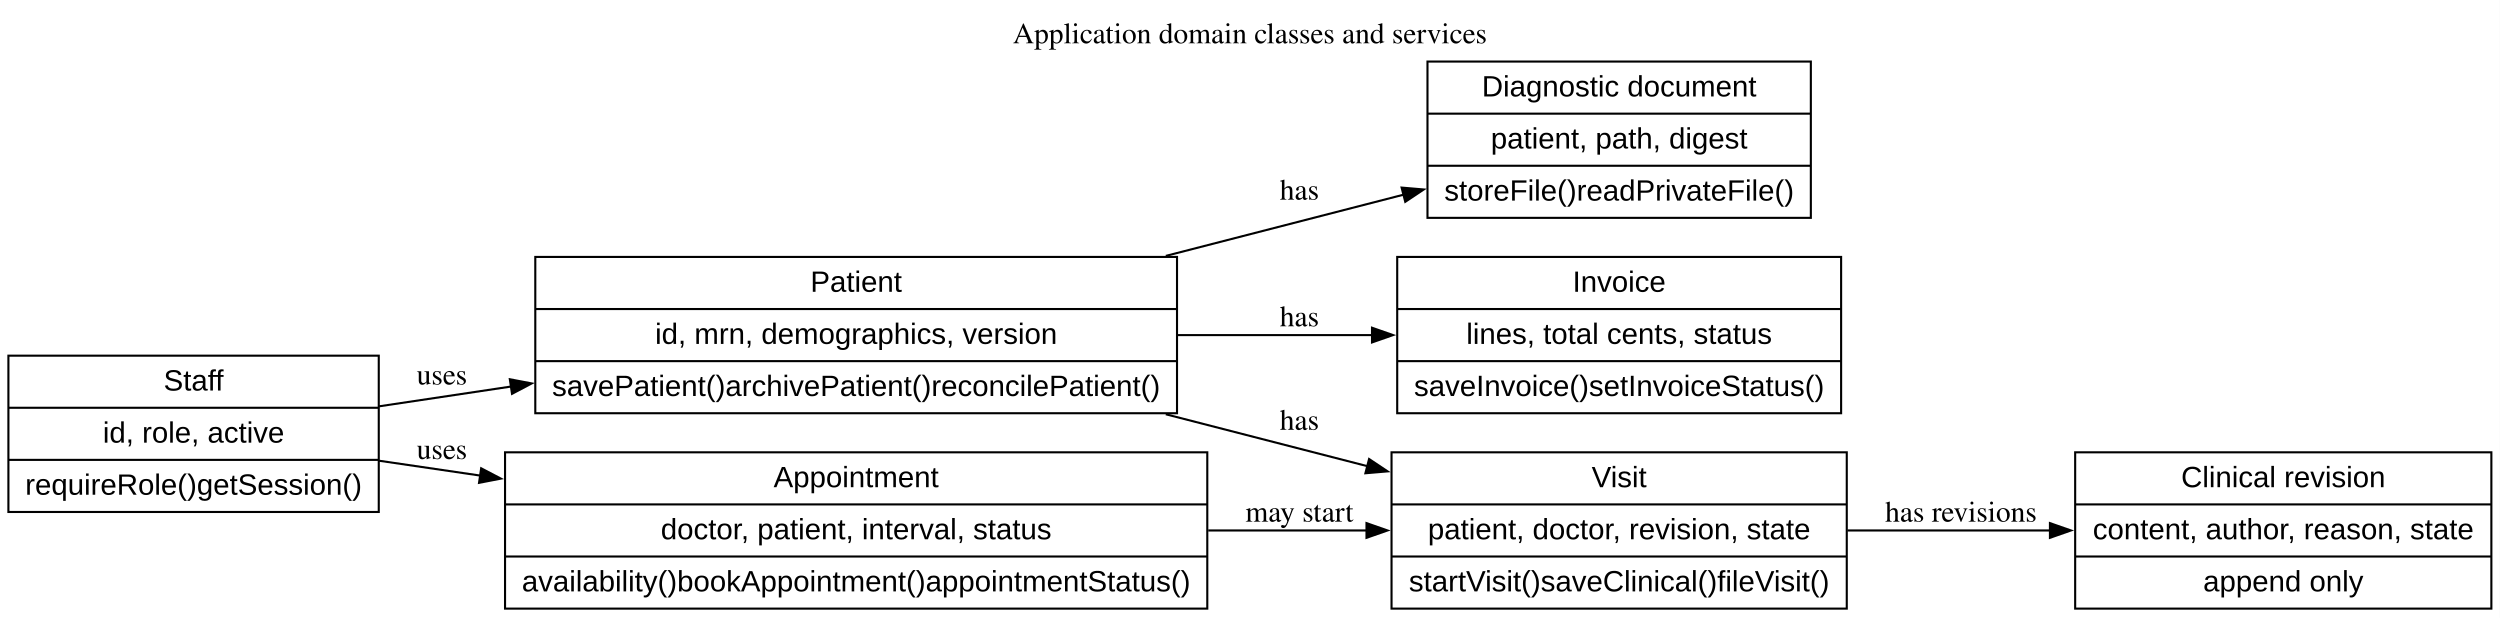
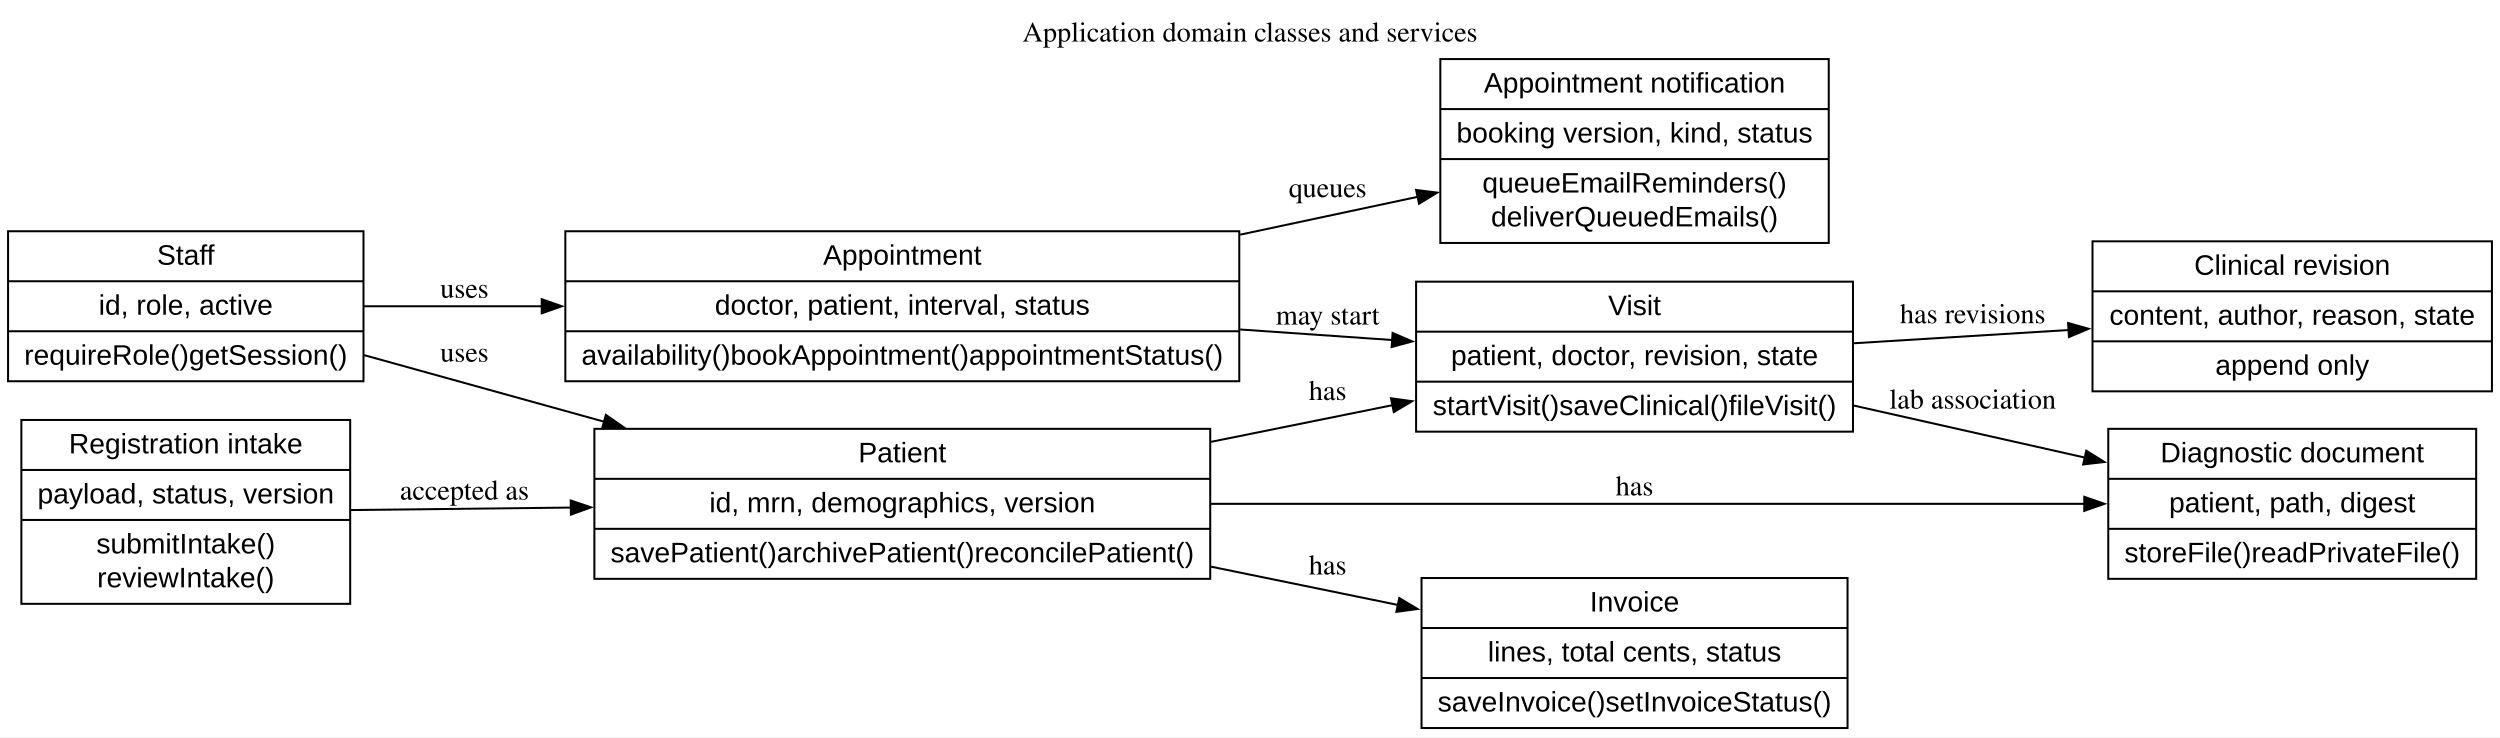
- <svg xmlns="http://www.w3.org/2000/svg" width="1190pt" height="294pt" viewBox="0.00 0.00 1190.00 294.00">
-   <g id="graph0" class="graph" transform="scale(1 1) rotate(0) translate(4 290.2)">
-     <polygon fill="white" stroke="none" points="-4,4 -4,-290.2 1185.89,-290.2 1185.89,4 -4,4" />
-     <text xml:space="preserve" text-anchor="middle" x="590.95" y="-269.6" font-family="Times,serif" font-size="14.00">Application domain classes and services</text>
+ <svg xmlns="http://www.w3.org/2000/svg" width="1240pt" height="366pt" viewBox="0.00 0.00 1240.00 366.00">
+   <g id="graph0" class="graph" transform="scale(1 1) rotate(0) translate(4 361.6)">
+     <polygon fill="white" stroke="none" points="-4,4 -4,-361.6 1236,-361.6 1236,4 -4,4" />
+     <text xml:space="preserve" text-anchor="middle" x="616" y="-341" font-family="Times,serif" font-size="14.00">Application domain classes and services</text>
    <g id="node1" class="node">
-       <polygon fill="none" stroke="black" points="0,-46.5 0,-120.9 176.29,-120.9 176.29,-46.5 0,-46.5" />
-       <text xml:space="preserve" text-anchor="middle" x="88.14" y="-104.3" font-family="Arial" font-size="14.00">Staff</text>
-       <polyline fill="none" stroke="black" points="0,-96.1 176.29,-96.1" />
-       <text xml:space="preserve" text-anchor="middle" x="88.14" y="-79.5" font-family="Arial" font-size="14.00">id, role, active</text>
-       <polyline fill="none" stroke="black" points="0,-71.3 176.29,-71.3" />
-       <text xml:space="preserve" text-anchor="middle" x="88.14" y="-54.7" font-family="Arial" font-size="14.00">requireRole()getSession()</text>
+       <polygon fill="none" stroke="black" points="0,-172.5 0,-246.9 176.29,-246.9 176.29,-172.5 0,-172.5" />
+       <text xml:space="preserve" text-anchor="middle" x="88.14" y="-230.3" font-family="Arial" font-size="14.00">Staff</text>
+       <polyline fill="none" stroke="black" points="0,-222.1 176.29,-222.1" />
+       <text xml:space="preserve" text-anchor="middle" x="88.14" y="-205.5" font-family="Arial" font-size="14.00">id, role, active</text>
+       <polyline fill="none" stroke="black" points="0,-197.3 176.29,-197.3" />
+       <text xml:space="preserve" text-anchor="middle" x="88.14" y="-180.7" font-family="Arial" font-size="14.00">requireRole()getSession()</text>
    </g>
    <g id="node2" class="node">
-       <polygon fill="none" stroke="black" points="250.8,-93.5 250.8,-167.9 556.26,-167.9 556.26,-93.5 250.8,-93.5" />
-       <text xml:space="preserve" text-anchor="middle" x="403.53" y="-151.3" font-family="Arial" font-size="14.00">Patient</text>
-       <polyline fill="none" stroke="black" points="250.8,-143.1 556.26,-143.1" />
-       <text xml:space="preserve" text-anchor="middle" x="403.53" y="-126.5" font-family="Arial" font-size="14.00">id, mrn, demographics, version</text>
-       <polyline fill="none" stroke="black" points="250.8,-118.3 556.26,-118.3" />
-       <text xml:space="preserve" text-anchor="middle" x="403.53" y="-101.7" font-family="Arial" font-size="14.00">savePatient()archivePatient()reconcilePatient()</text>
+       <polygon fill="none" stroke="black" points="290.81,-74.5 290.81,-148.9 596.27,-148.9 596.27,-74.5 290.81,-74.5" />
+       <text xml:space="preserve" text-anchor="middle" x="443.54" y="-132.3" font-family="Arial" font-size="14.00">Patient</text>
+       <polyline fill="none" stroke="black" points="290.81,-124.1 596.27,-124.1" />
+       <text xml:space="preserve" text-anchor="middle" x="443.54" y="-107.5" font-family="Arial" font-size="14.00">id, mrn, demographics, version</text>
+       <polyline fill="none" stroke="black" points="290.81,-99.3 596.27,-99.3" />
+       <text xml:space="preserve" text-anchor="middle" x="443.54" y="-82.7" font-family="Arial" font-size="14.00">savePatient()archivePatient()reconcilePatient()</text>
    </g>
    <g id="edge1" class="edge">
-       <path fill="none" stroke="black" d="M176.44,-96.79C196.1,-99.74 217.6,-102.96 239.26,-106.21" />
-       <polygon fill="black" stroke="black" points="238.68,-109.67 249.09,-107.69 239.72,-102.74 238.68,-109.67" />
-       <text xml:space="preserve" text-anchor="middle" x="206.34" y="-107.19" font-family="Times,serif" font-size="14.00">uses</text>
+       <path fill="none" stroke="black" d="M176.5,-185.48C212.45,-175.51 255.09,-163.68 295.59,-152.45" />
+       <polygon fill="black" stroke="black" points="296.51,-155.83 305.21,-149.78 294.64,-149.08 296.51,-155.83" />
+       <text xml:space="preserve" text-anchor="middle" x="226.35" y="-182.2" font-family="Times,serif" font-size="14.00">uses</text>
    </g>
    <g id="node3" class="node">
-       <polygon fill="none" stroke="black" points="236.4,-0.5 236.4,-74.9 570.67,-74.9 570.67,-0.5 236.4,-0.5" />
-       <text xml:space="preserve" text-anchor="middle" x="403.53" y="-58.3" font-family="Arial" font-size="14.00">Appointment</text>
-       <polyline fill="none" stroke="black" points="236.4,-50.1 570.67,-50.1" />
-       <text xml:space="preserve" text-anchor="middle" x="403.53" y="-33.5" font-family="Arial" font-size="14.00">doctor, patient, interval, status</text>
-       <polyline fill="none" stroke="black" points="236.4,-25.3 570.67,-25.3" />
-       <text xml:space="preserve" text-anchor="middle" x="403.53" y="-8.7" font-family="Arial" font-size="14.00">availability()bookAppointment()appointmentStatus()</text>
+       <polygon fill="none" stroke="black" points="276.41,-172.5 276.41,-246.9 610.68,-246.9 610.68,-172.5 276.41,-172.5" />
+       <text xml:space="preserve" text-anchor="middle" x="443.54" y="-230.3" font-family="Arial" font-size="14.00">Appointment</text>
+       <polyline fill="none" stroke="black" points="276.41,-222.1 610.68,-222.1" />
+       <text xml:space="preserve" text-anchor="middle" x="443.54" y="-205.5" font-family="Arial" font-size="14.00">doctor, patient, interval, status</text>
+       <polyline fill="none" stroke="black" points="276.41,-197.3 610.68,-197.3" />
+       <text xml:space="preserve" text-anchor="middle" x="443.54" y="-180.7" font-family="Arial" font-size="14.00">availability()bookAppointment()appointmentStatus()</text>
    </g>
    <g id="edge2" class="edge">
-       <path fill="none" stroke="black" d="M176.44,-70.89C191.74,-68.64 208.15,-66.23 224.89,-63.78" />
-       <polygon fill="black" stroke="black" points="225.04,-67.29 234.42,-62.38 224.02,-60.37 225.04,-67.29" />
-       <text xml:space="preserve" text-anchor="middle" x="206.34" y="-71.71" font-family="Times,serif" font-size="14.00">uses</text>
+       <path fill="none" stroke="black" d="M176.5,-209.7C203.44,-209.7 234.15,-209.7 264.89,-209.7" />
+       <polygon fill="black" stroke="black" points="264.7,-213.2 274.7,-209.7 264.7,-206.2 264.7,-213.2" />
+       <text xml:space="preserve" text-anchor="middle" x="226.35" y="-213.9" font-family="Times,serif" font-size="14.00">uses</text>
    </g>
    <g id="node4" class="node">
-       <polygon fill="none" stroke="black" points="658.37,-0.5 658.37,-74.9 875.06,-74.9 875.06,-0.5 658.37,-0.5" />
-       <text xml:space="preserve" text-anchor="middle" x="766.72" y="-58.3" font-family="Arial" font-size="14.00">Visit</text>
-       <polyline fill="none" stroke="black" points="658.37,-50.1 875.06,-50.1" />
-       <text xml:space="preserve" text-anchor="middle" x="766.72" y="-33.5" font-family="Arial" font-size="14.00">patient, doctor, revision, state</text>
-       <polyline fill="none" stroke="black" points="658.37,-25.3 875.06,-25.3" />
-       <text xml:space="preserve" text-anchor="middle" x="766.72" y="-8.7" font-family="Arial" font-size="14.00">startVisit()saveClinical()fileVisit()</text>
+       <polygon fill="none" stroke="black" points="698.38,-147.5 698.38,-221.9 915.07,-221.9 915.07,-147.5 698.38,-147.5" />
+       <text xml:space="preserve" text-anchor="middle" x="806.73" y="-205.3" font-family="Arial" font-size="14.00">Visit</text>
+       <polyline fill="none" stroke="black" points="698.38,-197.1 915.07,-197.1" />
+       <text xml:space="preserve" text-anchor="middle" x="806.73" y="-180.5" font-family="Arial" font-size="14.00">patient, doctor, revision, state</text>
+       <polyline fill="none" stroke="black" points="698.38,-172.3 915.07,-172.3" />
+       <text xml:space="preserve" text-anchor="middle" x="806.73" y="-155.7" font-family="Arial" font-size="14.00">startVisit()saveClinical()fileVisit()</text>
    </g>
    <g id="edge3" class="edge">
-       <path fill="none" stroke="black" d="M550.92,-93.01C582.93,-84.77 616.43,-76.14 647.19,-68.22" />
-       <polygon fill="black" stroke="black" points="647.68,-71.71 656.49,-65.83 645.93,-64.93 647.68,-71.71" />
-       <text xml:space="preserve" text-anchor="middle" x="614.52" y="-85.61" font-family="Times,serif" font-size="14.00">has</text>
+       <path fill="none" stroke="black" d="M596.67,-142.45C626.85,-148.55 658.11,-154.86 686.97,-160.7" />
+       <polygon fill="black" stroke="black" points="685.93,-164.06 696.42,-162.61 687.32,-157.2 685.93,-164.06" />
+       <text xml:space="preserve" text-anchor="middle" x="654.53" y="-163.2" font-family="Times,serif" font-size="14.00">has</text>
    </g>
    <g id="node6" class="node">
-       <polygon fill="none" stroke="black" points="675.48,-186.5 675.48,-260.9 857.96,-260.9 857.96,-186.5 675.48,-186.5" />
-       <text xml:space="preserve" text-anchor="middle" x="766.72" y="-244.3" font-family="Arial" font-size="14.00">Diagnostic document</text>
-       <polyline fill="none" stroke="black" points="675.48,-236.1 857.96,-236.1" />
-       <text xml:space="preserve" text-anchor="middle" x="766.72" y="-219.5" font-family="Arial" font-size="14.00">patient, path, digest</text>
-       <polyline fill="none" stroke="black" points="675.48,-211.3 857.96,-211.3" />
-       <text xml:space="preserve" text-anchor="middle" x="766.72" y="-194.7" font-family="Arial" font-size="14.00">storeFile()readPrivateFile()</text>
+       <polygon fill="none" stroke="black" points="1041.7,-74.5 1041.7,-148.9 1224.18,-148.9 1224.18,-74.5 1041.7,-74.5" />
+       <text xml:space="preserve" text-anchor="middle" x="1132.94" y="-132.3" font-family="Arial" font-size="14.00">Diagnostic document</text>
+       <polyline fill="none" stroke="black" points="1041.7,-124.1 1224.18,-124.1" />
+       <text xml:space="preserve" text-anchor="middle" x="1132.94" y="-107.5" font-family="Arial" font-size="14.00">patient, path, digest</text>
+       <polyline fill="none" stroke="black" points="1041.7,-99.3 1224.18,-99.3" />
+       <text xml:space="preserve" text-anchor="middle" x="1132.94" y="-82.7" font-family="Arial" font-size="14.00">storeFile()readPrivateFile()</text>
    </g>
    <g id="edge6" class="edge">
-       <path fill="none" stroke="black" d="M550.92,-168.39C589.02,-178.2 629.23,-188.56 664.43,-197.62" />
-       <polygon fill="black" stroke="black" points="663.16,-200.91 673.71,-200.01 664.9,-194.13 663.16,-200.91" />
-       <text xml:space="preserve" text-anchor="middle" x="614.52" y="-195.16" font-family="Times,serif" font-size="14.00">has</text>
+       <path fill="none" stroke="black" d="M596.67,-111.7C728.52,-111.7 915.62,-111.7 1030.11,-111.7" />
+       <polygon fill="black" stroke="black" points="1029.79,-115.2 1039.79,-111.7 1029.79,-108.2 1029.79,-115.2" />
+       <text xml:space="preserve" text-anchor="middle" x="806.73" y="-115.9" font-family="Times,serif" font-size="14.00">has</text>
    </g>
    <g id="node7" class="node">
-       <polygon fill="none" stroke="black" points="661.07,-93.5 661.07,-167.9 872.37,-167.9 872.37,-93.5 661.07,-93.5" />
-       <text xml:space="preserve" text-anchor="middle" x="766.72" y="-151.3" font-family="Arial" font-size="14.00">Invoice</text>
-       <polyline fill="none" stroke="black" points="661.07,-143.1 872.37,-143.1" />
-       <text xml:space="preserve" text-anchor="middle" x="766.72" y="-126.5" font-family="Arial" font-size="14.00">lines, total cents, status</text>
-       <polyline fill="none" stroke="black" points="661.07,-118.3 872.37,-118.3" />
-       <text xml:space="preserve" text-anchor="middle" x="766.72" y="-101.7" font-family="Arial" font-size="14.00">saveInvoice()setInvoiceStatus()</text>
+       <polygon fill="none" stroke="black" points="701.08,-0.5 701.08,-74.9 912.38,-74.9 912.38,-0.5 701.08,-0.5" />
+       <text xml:space="preserve" text-anchor="middle" x="806.73" y="-58.3" font-family="Arial" font-size="14.00">Invoice</text>
+       <polyline fill="none" stroke="black" points="701.08,-50.1 912.38,-50.1" />
+       <text xml:space="preserve" text-anchor="middle" x="806.73" y="-33.5" font-family="Arial" font-size="14.00">lines, total cents, status</text>
+       <polyline fill="none" stroke="black" points="701.08,-25.3 912.38,-25.3" />
+       <text xml:space="preserve" text-anchor="middle" x="806.73" y="-8.7" font-family="Arial" font-size="14.00">saveInvoice()setInvoiceStatus()</text>
    </g>
    <g id="edge7" class="edge">
-       <path fill="none" stroke="black" d="M556.66,-130.7C587.69,-130.7 619.87,-130.7 649.41,-130.7" />
-       <polygon fill="black" stroke="black" points="649.08,-134.2 659.08,-130.7 649.08,-127.2 649.08,-134.2" />
-       <text xml:space="preserve" text-anchor="middle" x="614.52" y="-134.9" font-family="Times,serif" font-size="14.00">has</text>
+       <path fill="none" stroke="black" d="M596.67,-80.53C627.7,-74.17 659.88,-67.58 689.42,-61.53" />
+       <polygon fill="black" stroke="black" points="690.02,-64.98 699.12,-59.54 688.62,-58.12 690.02,-64.98" />
+       <text xml:space="preserve" text-anchor="middle" x="654.53" y="-76.68" font-family="Times,serif" font-size="14.00">has</text>
    </g>
    <g id="edge4" class="edge">
-       <path fill="none" stroke="black" d="M571.12,-37.7C596.59,-37.7 622.44,-37.7 646.61,-37.7" />
-       <polygon fill="black" stroke="black" points="646.45,-41.2 656.45,-37.7 646.45,-34.2 646.45,-41.2" />
-       <text xml:space="preserve" text-anchor="middle" x="614.52" y="-41.9" font-family="Times,serif" font-size="14.00">may start</text>
+       <path fill="none" stroke="black" d="M611.13,-198.17C636.6,-196.41 662.45,-194.62 686.62,-192.94" />
+       <polygon fill="black" stroke="black" points="686.73,-196.45 696.47,-192.26 686.25,-189.46 686.73,-196.45" />
+       <text xml:space="preserve" text-anchor="middle" x="654.53" y="-200.65" font-family="Times,serif" font-size="14.00">may start</text>
+     </g>
+     <g id="node9" class="node">
+       <polygon fill="none" stroke="black" points="710.4,-241.1 710.4,-332.3 903.06,-332.3 903.06,-241.1 710.4,-241.1" />
+       <text xml:space="preserve" text-anchor="middle" x="806.73" y="-315.7" font-family="Arial" font-size="14.00">Appointment notification</text>
+       <polyline fill="none" stroke="black" points="710.4,-307.5 903.06,-307.5" />
+       <text xml:space="preserve" text-anchor="middle" x="806.73" y="-290.9" font-family="Arial" font-size="14.00">booking version, kind, status</text>
+       <polyline fill="none" stroke="black" points="710.4,-282.7 903.06,-282.7" />
+       <text xml:space="preserve" text-anchor="middle" x="806.73" y="-266.1" font-family="Arial" font-size="14.00">queueEmailReminders()</text>
+       <text xml:space="preserve" text-anchor="middle" x="806.73" y="-249.3" font-family="Arial" font-size="14.00">deliverQueuedEmails()</text>
+     </g>
+     <g id="edge9" class="edge">
+       <path fill="none" stroke="black" d="M611.13,-245.21C641.05,-251.59 671.48,-258.08 699.12,-263.97" />
+       <polygon fill="black" stroke="black" points="698.38,-267.39 708.89,-266.06 699.84,-260.55 698.38,-267.39" />
+       <text xml:space="preserve" text-anchor="middle" x="654.53" y="-263.8" font-family="Times,serif" font-size="14.00">queues</text>
    </g>
    <g id="node5" class="node">
-       <polygon fill="none" stroke="black" points="983.78,-0.5 983.78,-74.9 1181.89,-74.9 1181.89,-0.5 983.78,-0.5" />
-       <text xml:space="preserve" text-anchor="middle" x="1082.84" y="-58.3" font-family="Arial" font-size="14.00">Clinical revision</text>
-       <polyline fill="none" stroke="black" points="983.78,-50.1 1181.89,-50.1" />
-       <text xml:space="preserve" text-anchor="middle" x="1082.84" y="-33.5" font-family="Arial" font-size="14.00">content, author, reason, state</text>
-       <polyline fill="none" stroke="black" points="983.78,-25.3 1181.89,-25.3" />
-       <text xml:space="preserve" text-anchor="middle" x="1082.84" y="-8.7" font-family="Arial" font-size="14.00">append only</text>
+       <polygon fill="none" stroke="black" points="1033.88,-167.5 1033.88,-241.9 1232,-241.9 1232,-167.5 1033.88,-167.5" />
+       <text xml:space="preserve" text-anchor="middle" x="1132.94" y="-225.3" font-family="Arial" font-size="14.00">Clinical revision</text>
+       <polyline fill="none" stroke="black" points="1033.88,-217.1 1232,-217.1" />
+       <text xml:space="preserve" text-anchor="middle" x="1132.94" y="-200.5" font-family="Arial" font-size="14.00">content, author, reason, state</text>
+       <polyline fill="none" stroke="black" points="1033.88,-192.3 1232,-192.3" />
+       <text xml:space="preserve" text-anchor="middle" x="1132.94" y="-175.7" font-family="Arial" font-size="14.00">append only</text>
    </g>
    <g id="edge5" class="edge">
-       <path fill="none" stroke="black" d="M875.38,-37.7C906.54,-37.7 940.59,-37.7 971.89,-37.7" />
-       <polygon fill="black" stroke="black" points="971.77,-41.2 981.77,-37.7 971.77,-34.2 971.77,-41.2" />
-       <text xml:space="preserve" text-anchor="middle" x="929.42" y="-41.9" font-family="Times,serif" font-size="14.00">has revisions</text>
+       <path fill="none" stroke="black" d="M915.24,-191.33C949.67,-193.46 987.82,-195.81 1022.39,-197.94" />
+       <polygon fill="black" stroke="black" points="1021.77,-201.41 1031.97,-198.53 1022.2,-194.42 1021.77,-201.41" />
+       <text xml:space="preserve" text-anchor="middle" x="974.48" y="-201.28" font-family="Times,serif" font-size="14.00">has revisions</text>
+     </g>
+     <g id="edge10" class="edge">
+       <path fill="none" stroke="black" d="M915.24,-160.49C952.24,-152.16 993.54,-142.86 1030.07,-134.64" />
+       <polygon fill="black" stroke="black" points="1030.79,-138.06 1039.77,-132.45 1029.25,-131.23 1030.79,-138.06" />
+       <text xml:space="preserve" text-anchor="middle" x="974.48" y="-158.94" font-family="Times,serif" font-size="14.00">lab association</text>
+     </g>
+     <g id="node8" class="node">
+       <polygon fill="none" stroke="black" points="6.6,-62.1 6.6,-153.3 169.69,-153.3 169.69,-62.1 6.6,-62.1" />
+       <text xml:space="preserve" text-anchor="middle" x="88.14" y="-136.7" font-family="Arial" font-size="14.00">Registration intake</text>
+       <polyline fill="none" stroke="black" points="6.6,-128.5 169.69,-128.5" />
+       <text xml:space="preserve" text-anchor="middle" x="88.14" y="-111.9" font-family="Arial" font-size="14.00">payload, status, version</text>
+       <polyline fill="none" stroke="black" points="6.6,-103.7 169.69,-103.7" />
+       <text xml:space="preserve" text-anchor="middle" x="88.14" y="-87.1" font-family="Arial" font-size="14.00">submitIntake()</text>
+       <text xml:space="preserve" text-anchor="middle" x="88.14" y="-70.3" font-family="Arial" font-size="14.00">reviewIntake()</text>
+     </g>
+     <g id="edge8" class="edge">
+       <path fill="none" stroke="black" d="M169.78,-108.61C202.41,-108.98 241.32,-109.42 279.39,-109.85" />
+       <polygon fill="black" stroke="black" points="279.08,-113.35 289.12,-109.96 279.16,-106.35 279.08,-113.35" />
+       <text xml:space="preserve" text-anchor="middle" x="226.35" y="-113.78" font-family="Times,serif" font-size="14.00">accepted as</text>
    </g>
  </g>
</svg>
